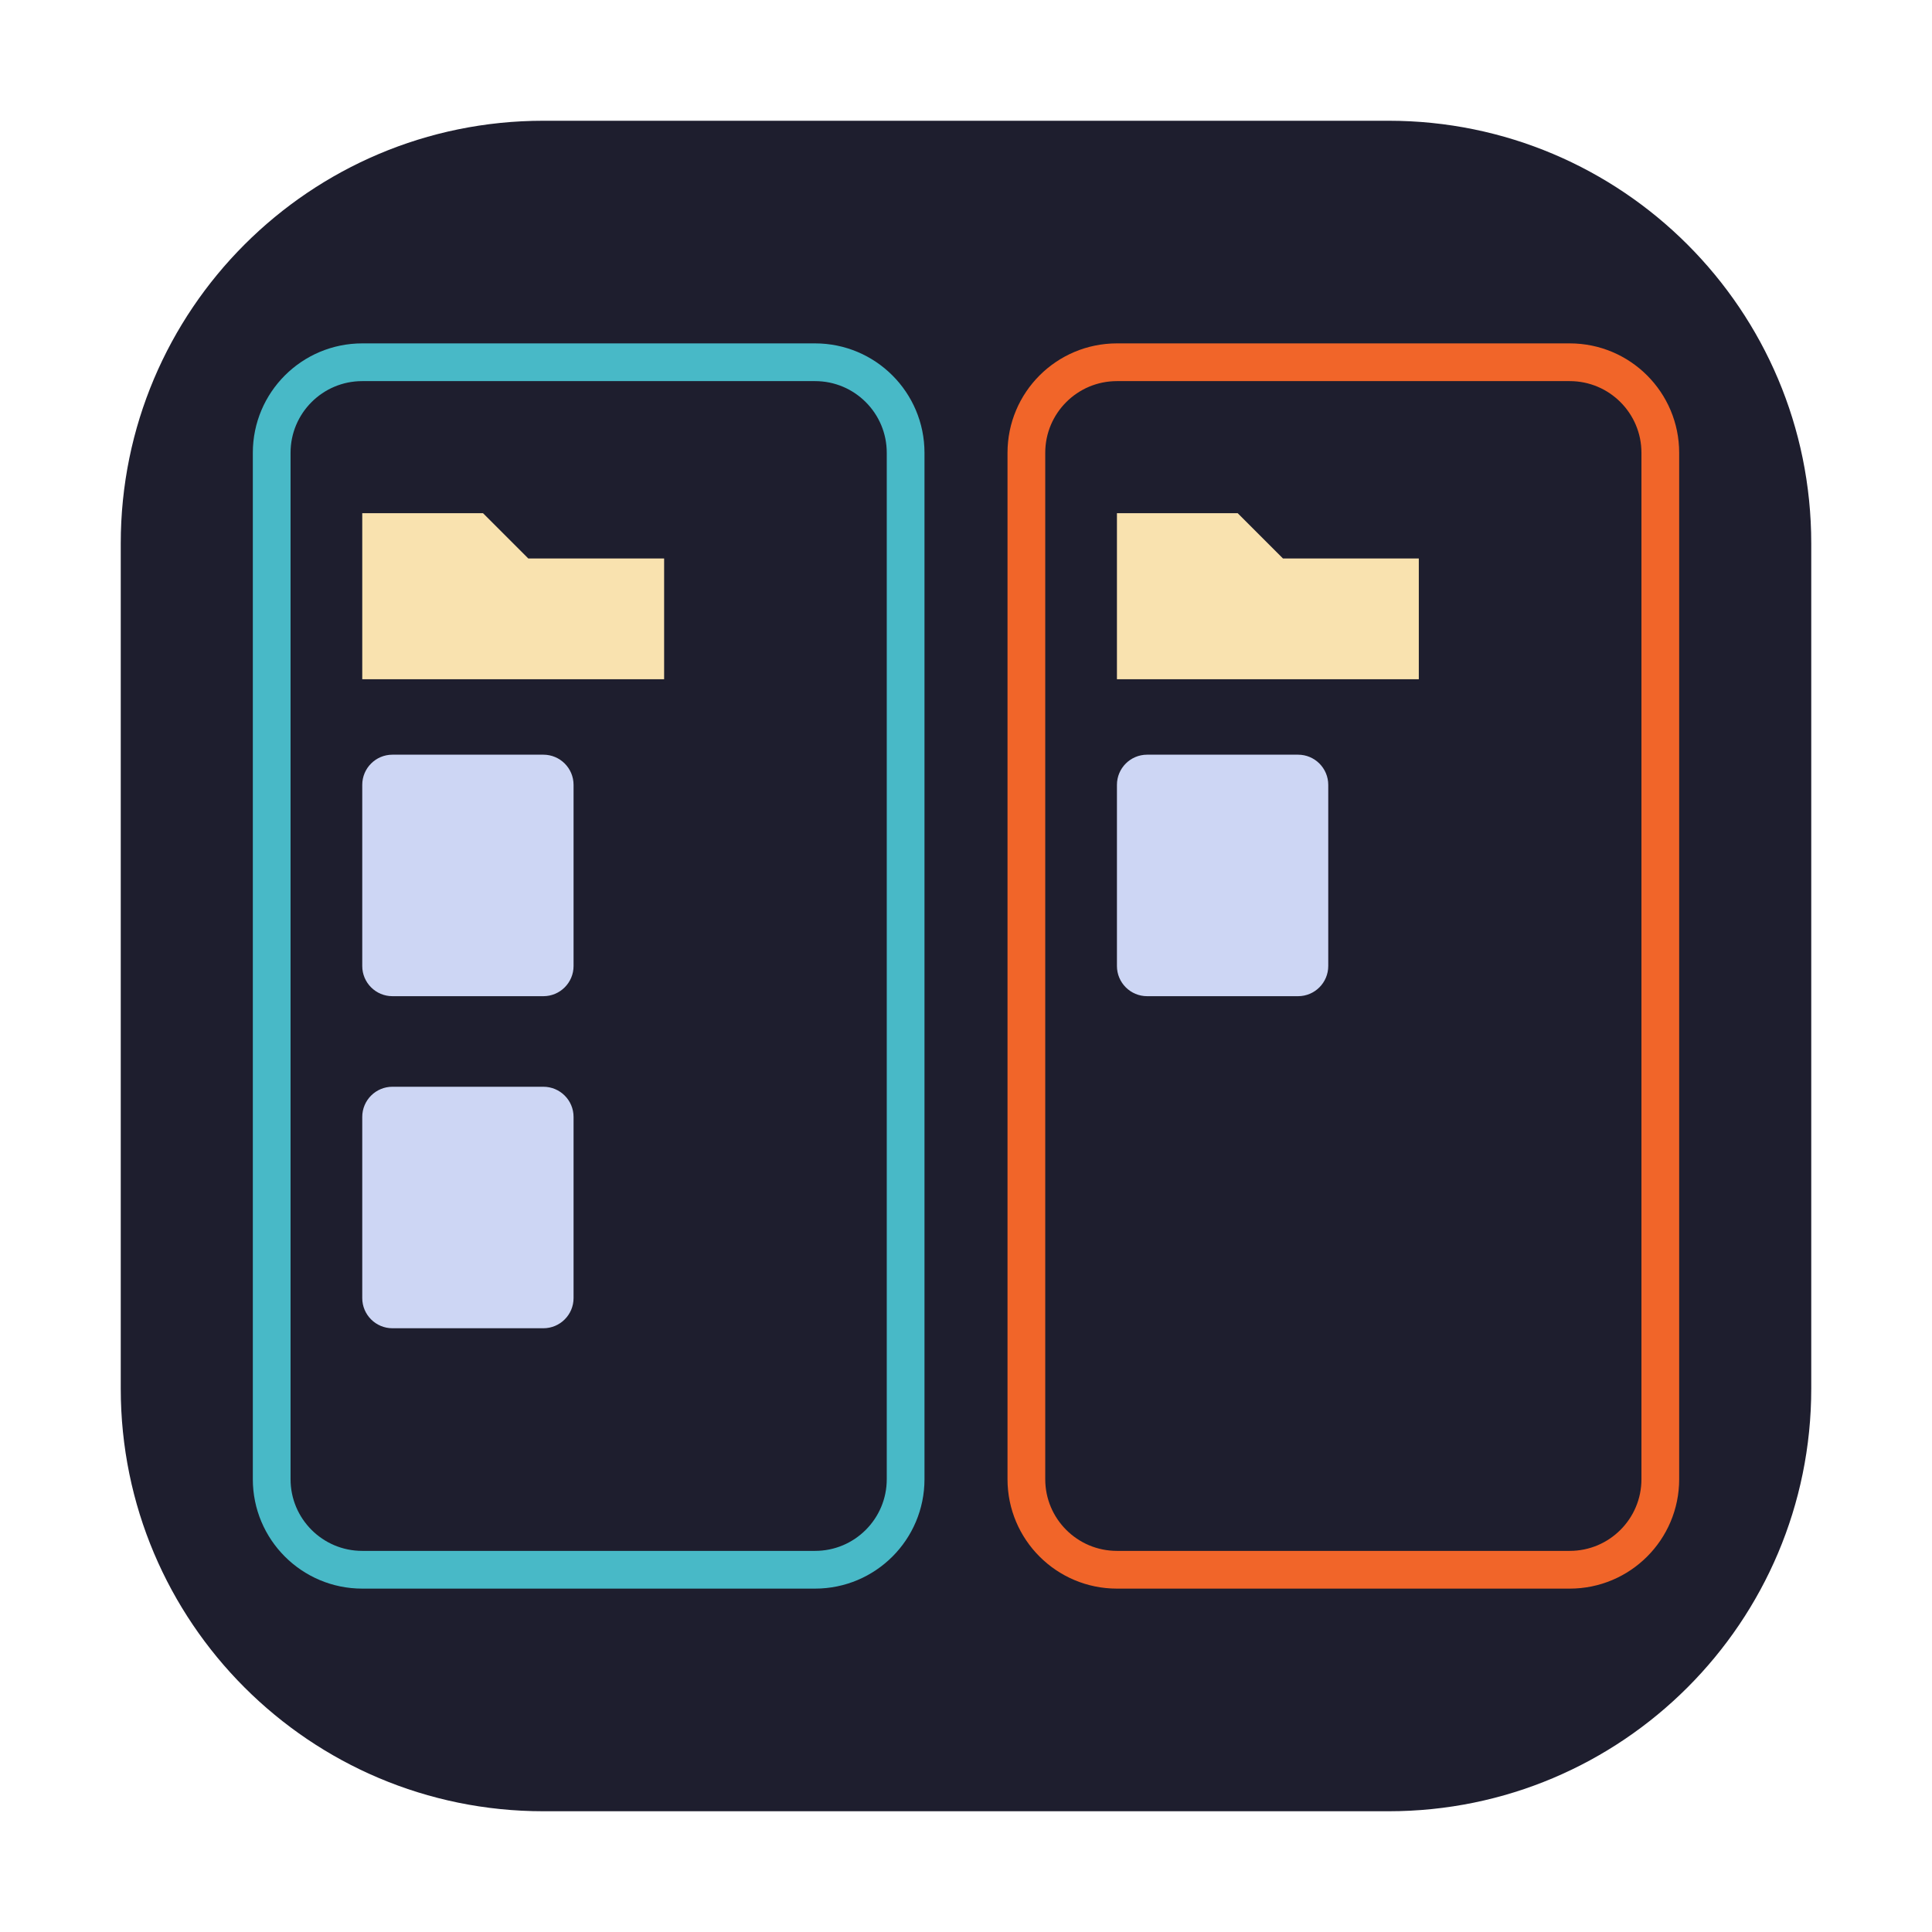
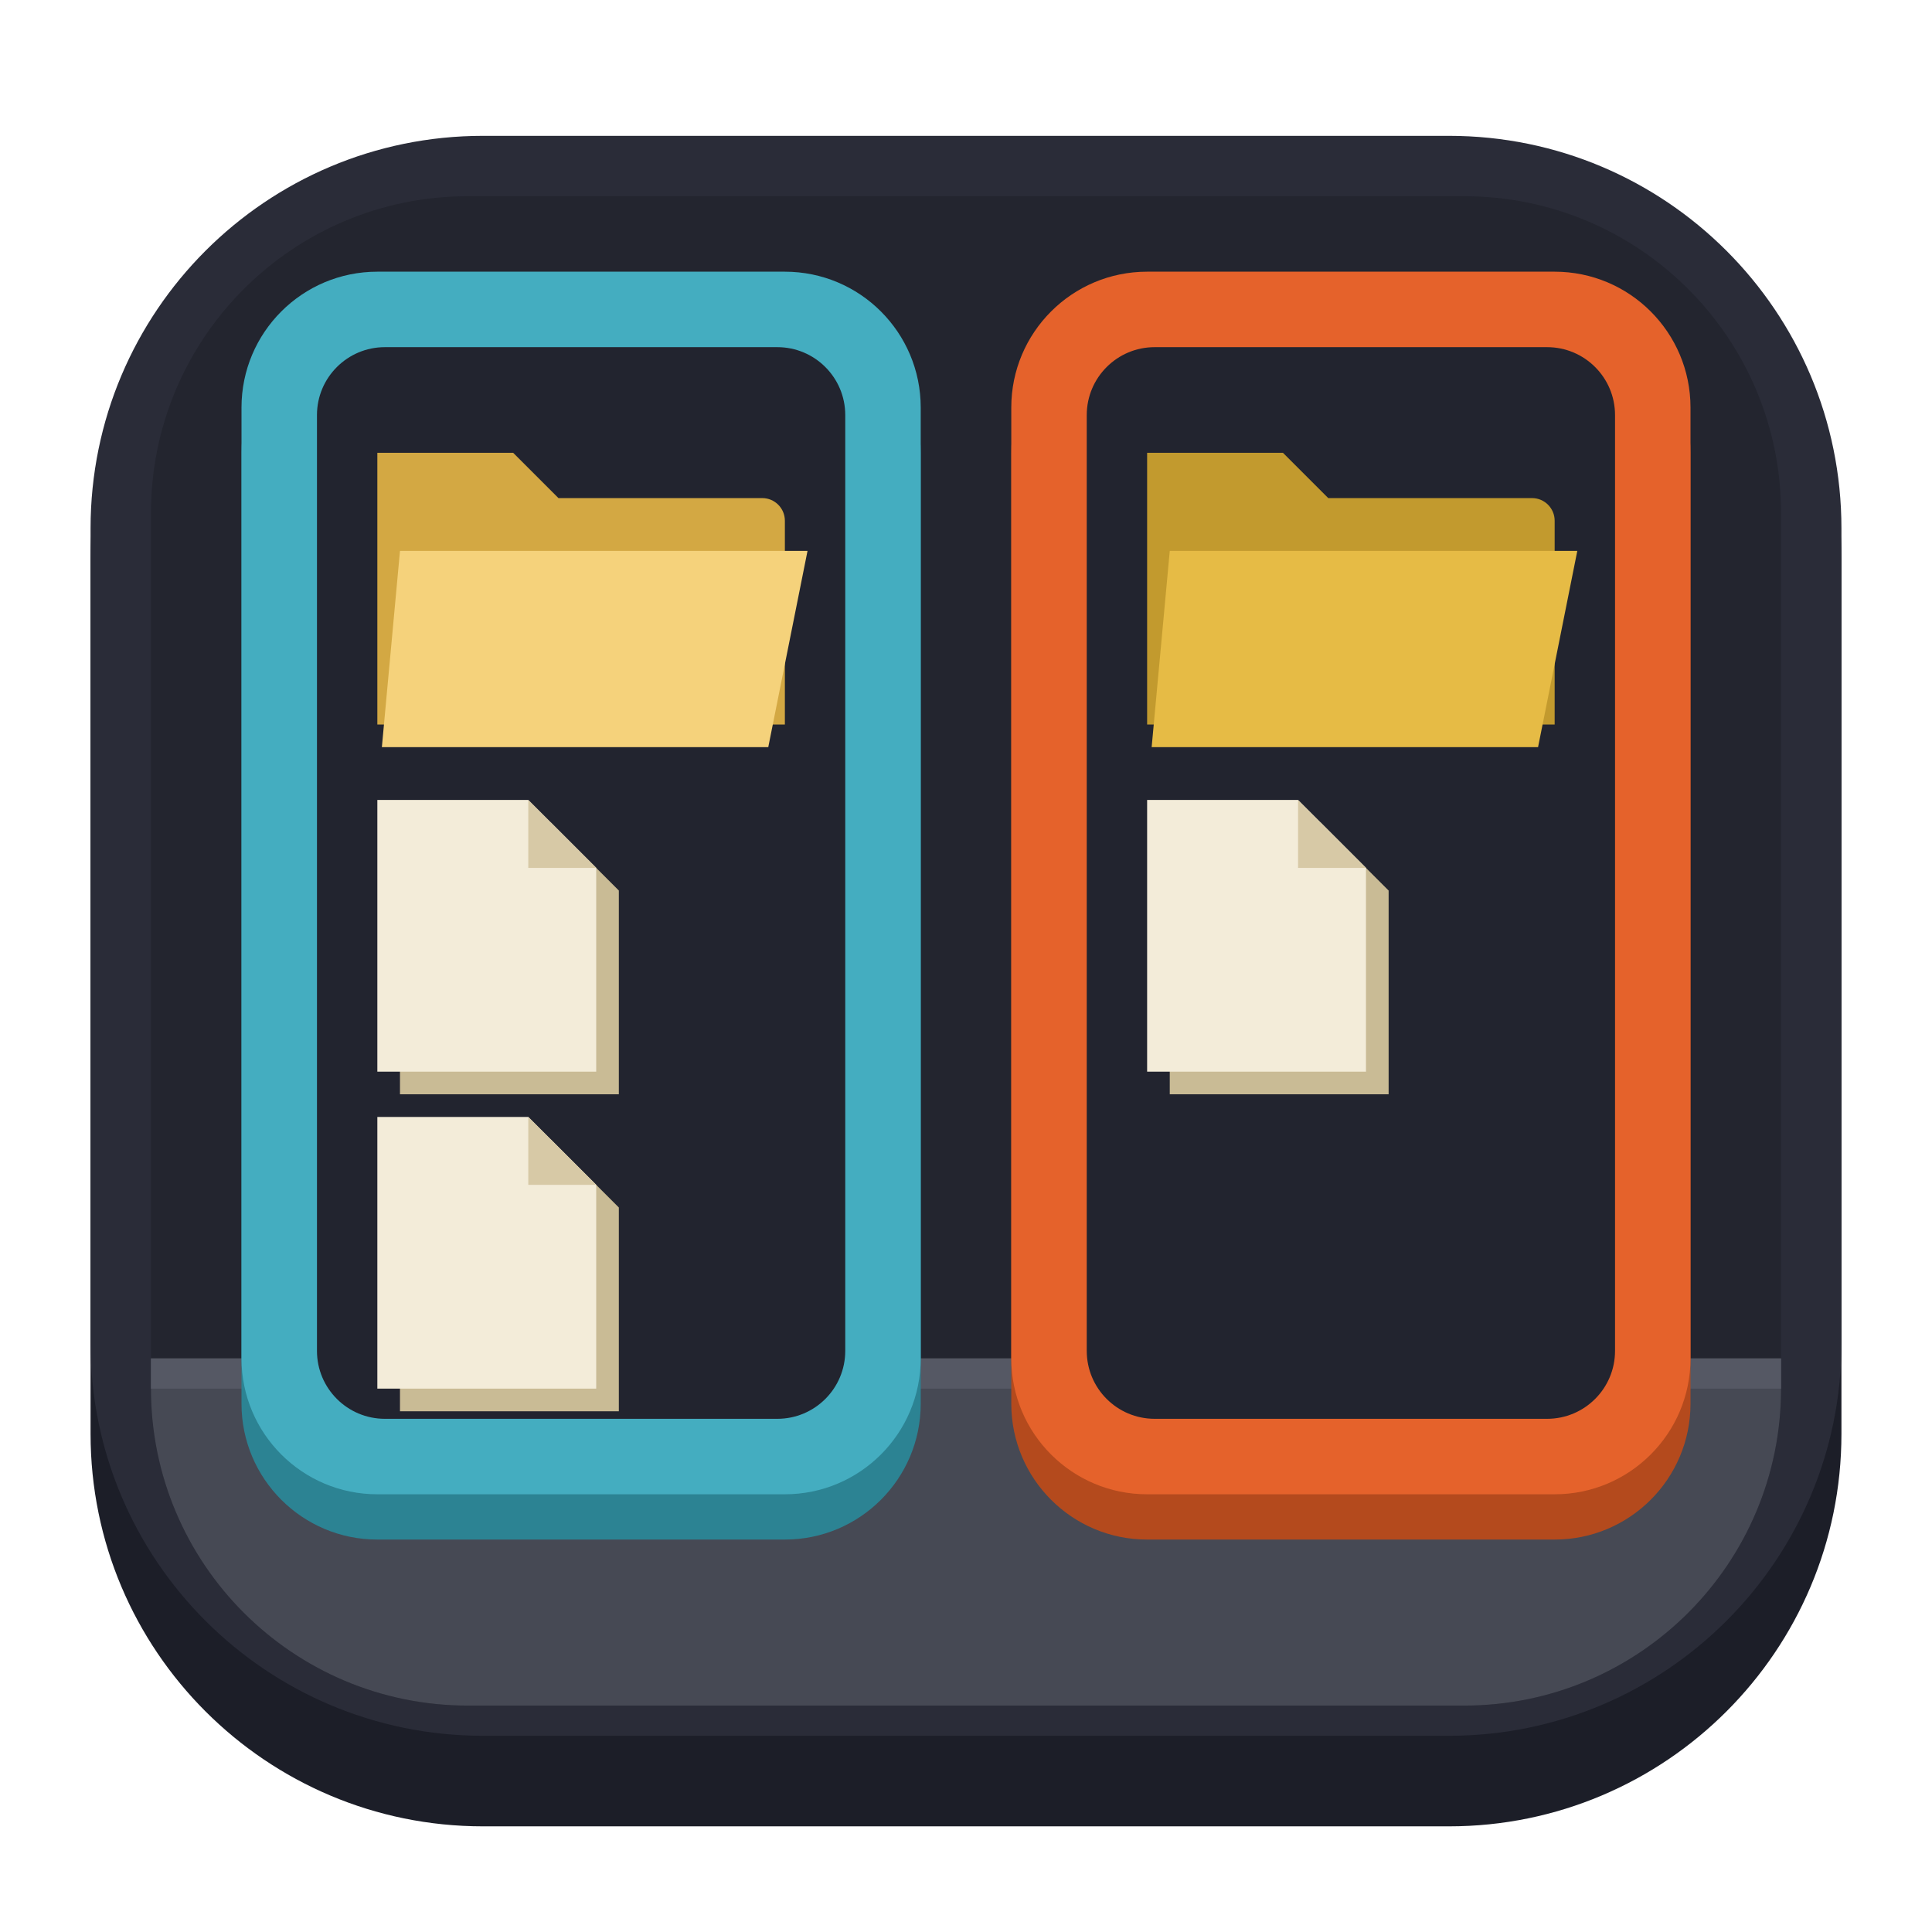
<svg xmlns="http://www.w3.org/2000/svg" width="128" height="128" viewBox="0 0 128 128" fill="none">
-   <rect x="8" y="8" width="112" height="112" rx="28" fill="#1E1E2E" />
-   <rect x="18" y="24" width="42" height="80" rx="6" stroke="#48B9C7" stroke-width="2.5" fill="none" />
-   <path d="M24 34h8l3 3h9v8H24z" fill="#F9E2AF" />
-   <rect x="24" y="50" width="14" height="16" rx="2" fill="#CDD6F4" />
-   <rect x="24" y="72" width="14" height="16" rx="2" fill="#CDD6F4" />
-   <rect x="68" y="24" width="42" height="80" rx="6" stroke="#F16529" stroke-width="2.5" fill="none" />
-   <path d="M74 34h8l3 3h9v8H74z" fill="#F9E2AF" />
-   <rect x="74" y="50" width="14" height="16" rx="2" fill="#CDD6F4" />
+   <defs>
+     <clipPath id="tray">
+       <rect x="10" y="13" width="108" height="100" rx="21" />
+     </clipPath>
+     <path id="file" d="M0 0h10l4.5 4.5V18H0z" />
+     <path id="fold" d="M10 0v4.5H14.5z" />
+   </defs>
+   <rect x="6" y="11" width="116" height="110" rx="26" fill="#1c1e28" />
+   <rect x="6" y="9" width="116" height="106" rx="26" fill="#2a2c38" />
+   <g clip-path="url(#tray)">
+     <rect x="10" y="13" width="108" height="100" fill="#23252f" />
+     <rect x="10" y="90" width="108" height="23" fill="#464954" />
+     <rect x="10" y="90" width="108" height="2" fill="#555864" />
+   </g>
+   <rect x="16" y="21" width="45" height="81" rx="9" fill="#2c8393" />
+   <rect x="16" y="18" width="45" height="81" rx="9" fill="#44adc0" />
+   <rect x="21" y="23" width="35" height="71" rx="4.5" fill="#22242f" />
+   <path d="M25 30h9l3 3h13.5a1.5 1.5 0 0 1 1.5 1.5V48H25z" fill="#d3a843" />
+   <path d="M26.5 36.5H53.5l-2.6 13H25.3z" fill="#f5d27b" />
+   <use href="#file" x="26.5" y="54.5" fill="#c9bb95" />
+   <use href="#file" x="25" y="53" fill="#f3ecd9" />
+   <use href="#fold" x="25" y="53" fill="#d7c9a6" />
+   <use href="#file" x="26.5" y="75.5" fill="#c9bb95" />
+   <use href="#file" x="25" y="74" fill="#f3ecd9" />
+   <use href="#fold" x="25" y="74" fill="#d7c9a6" />
+   <rect x="67" y="21" width="45" height="81" rx="9" fill="#b44a1d" />
+   <rect x="67" y="18" width="45" height="81" rx="9" fill="#e5622b" />
+   <rect x="72" y="23" width="35" height="71" rx="4.5" fill="#22242f" />
+   <path d="M76 30h9l3 3h13.5a1.5 1.5 0 0 1 1.5 1.5V48H76z" fill="#c29a2e" />
+   <path d="M77.5 36.5H104.5l-2.6 13H76.3z" fill="#e6bb45" />
+   <use href="#file" x="77.5" y="54.5" fill="#c9bb95" />
+   <use href="#file" x="76" y="53" fill="#f3ecd9" />
+   <use href="#fold" x="76" y="53" fill="#d7c9a6" />
</svg>
